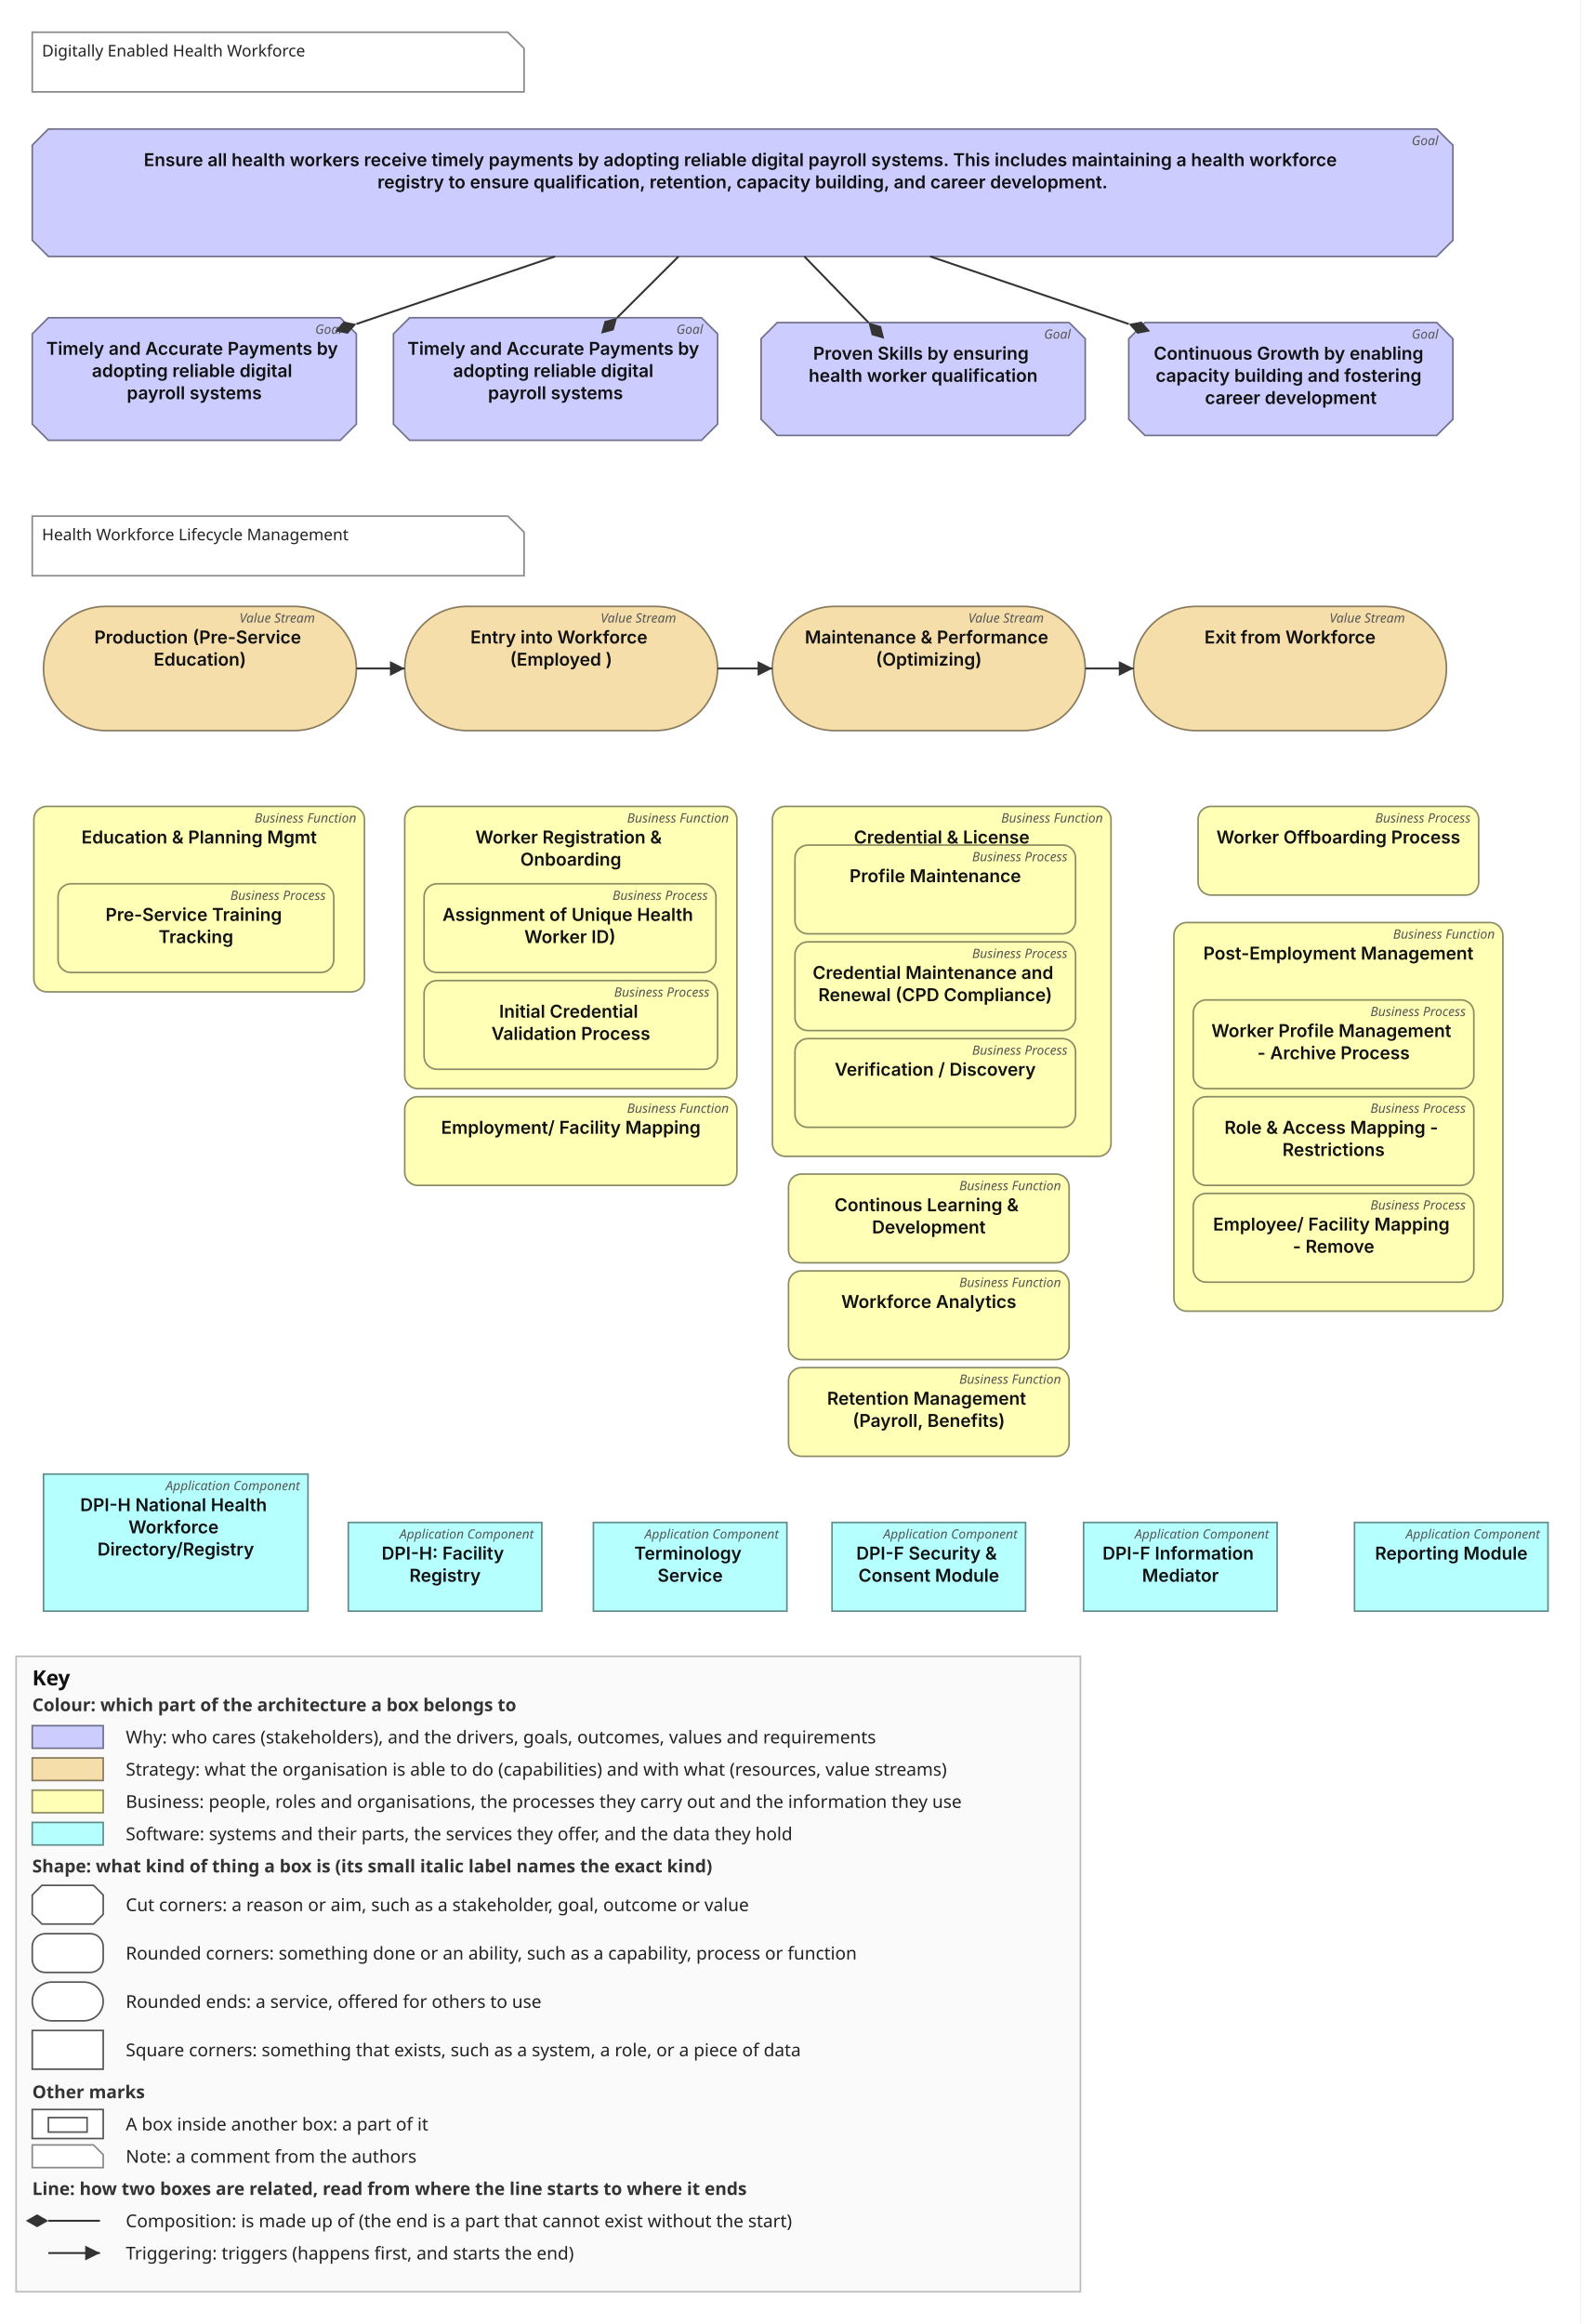
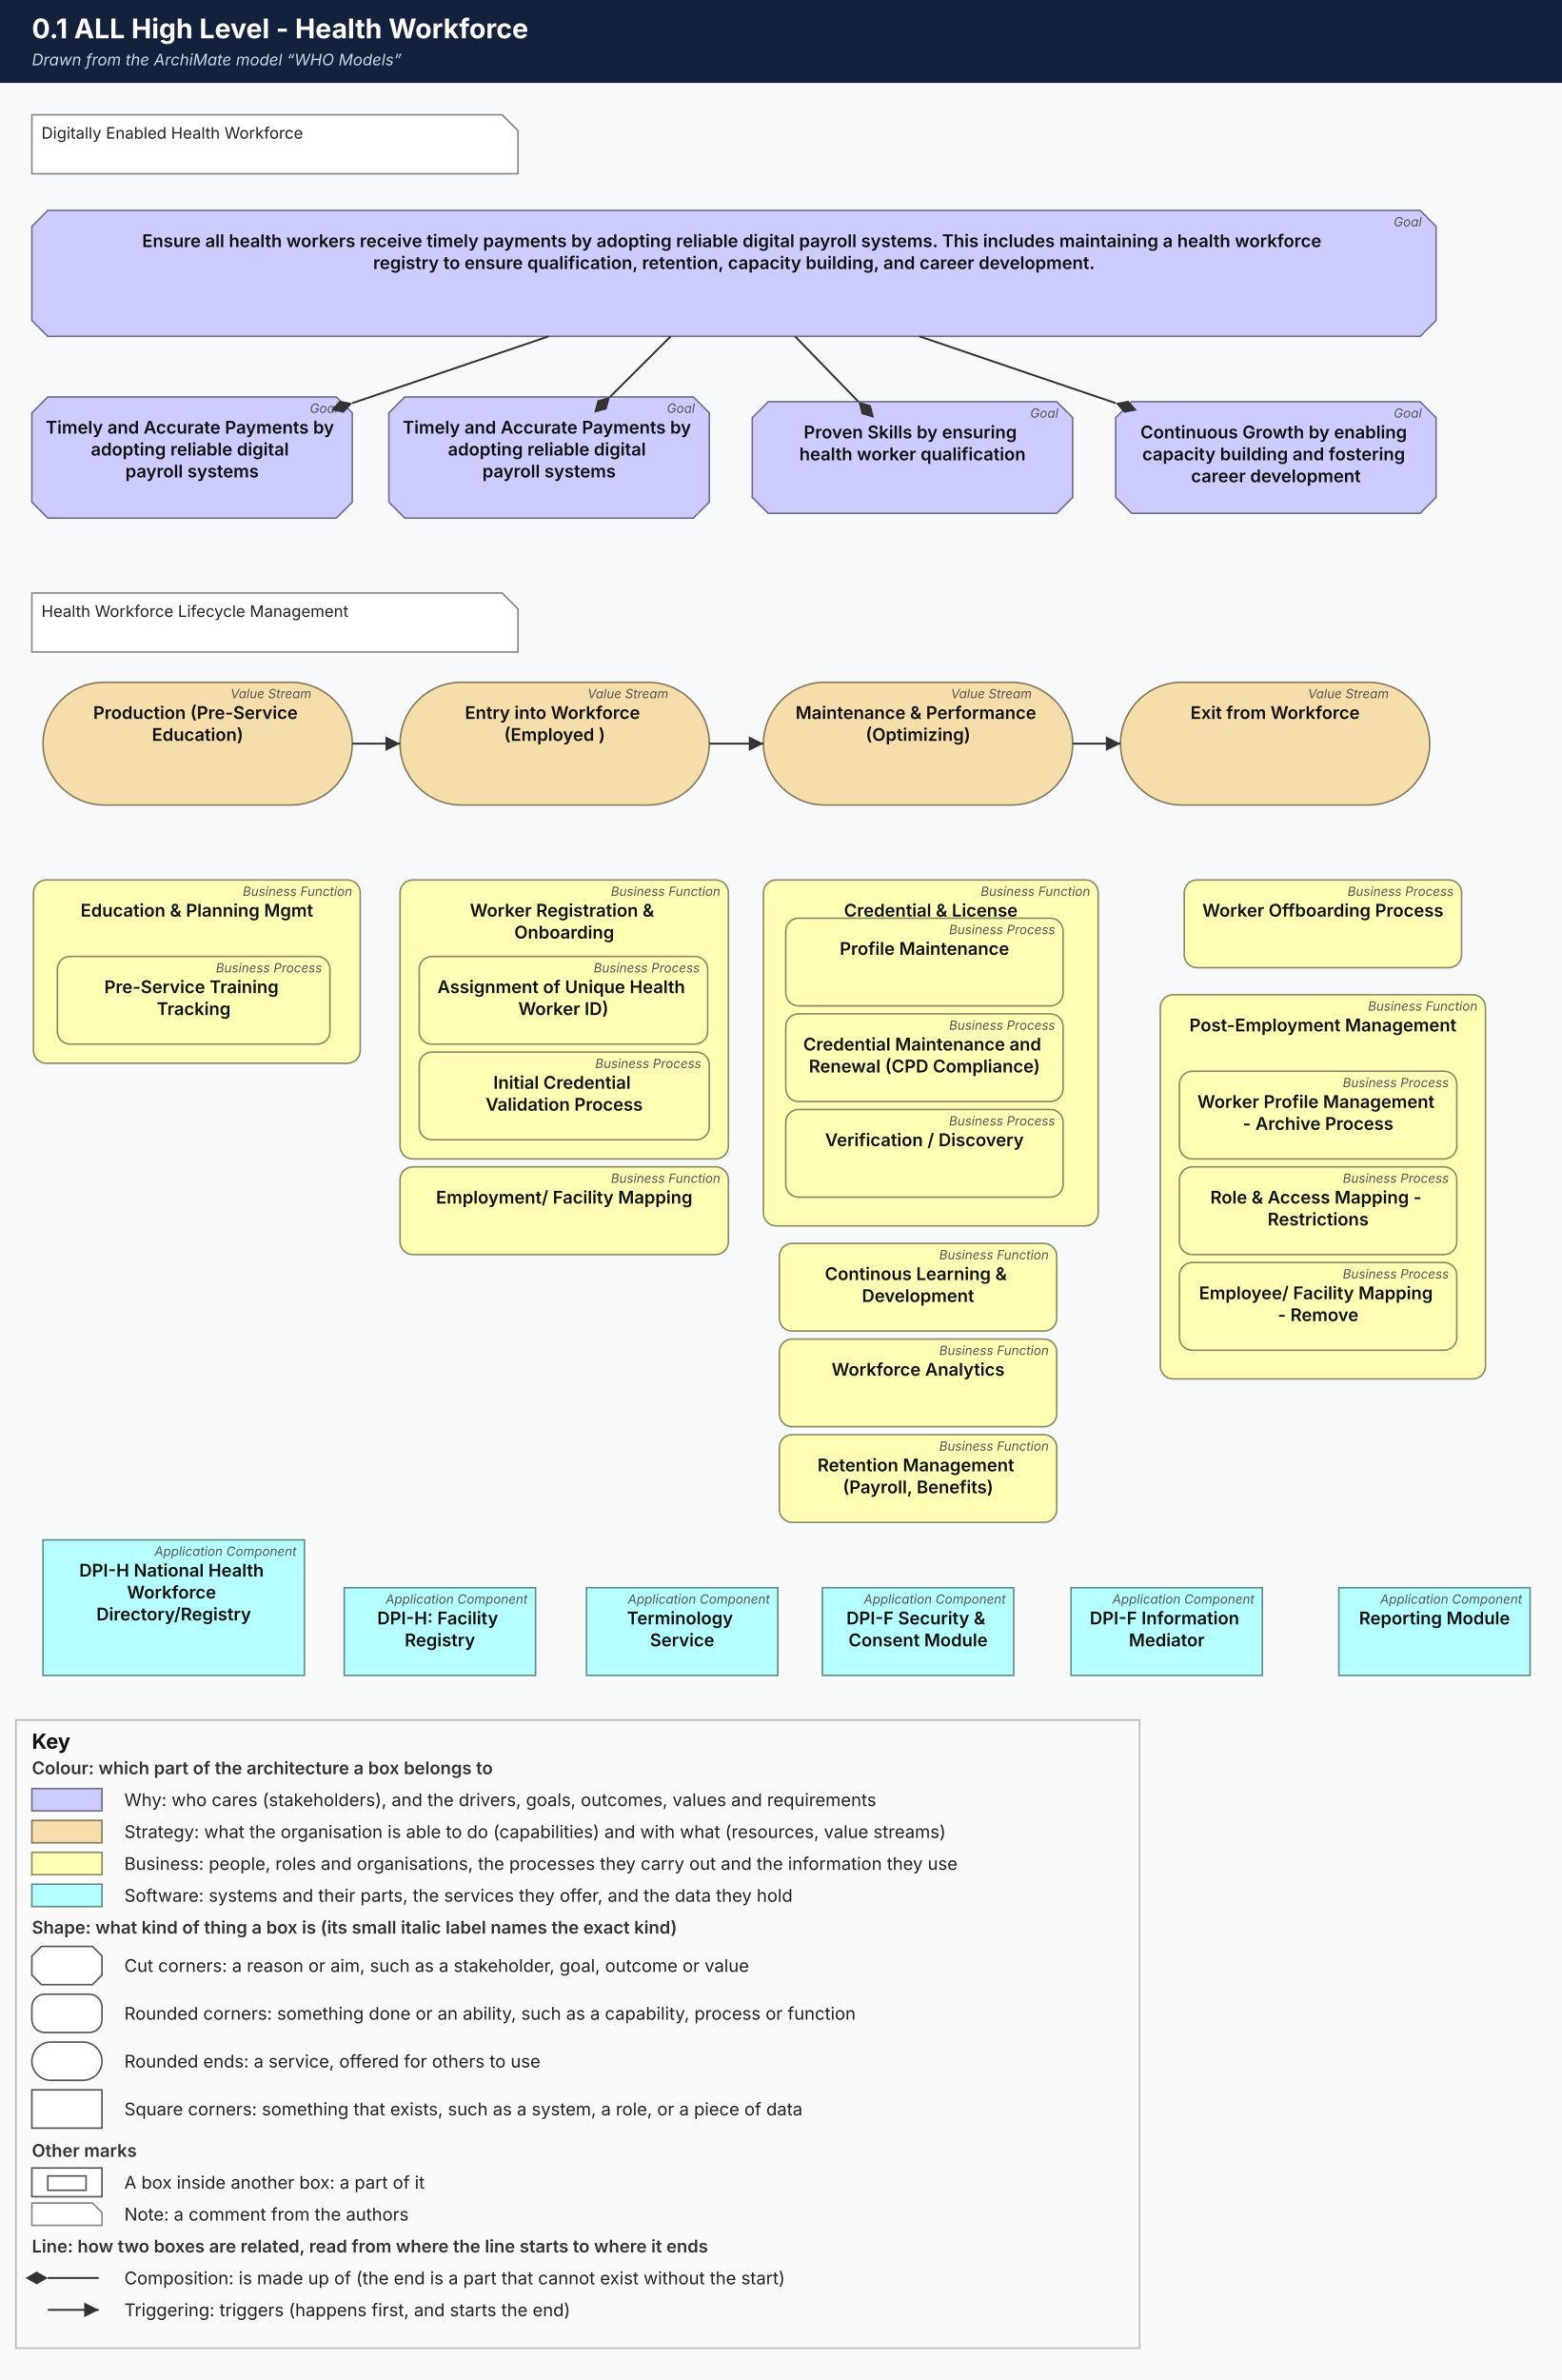
- <svg xmlns="http://www.w3.org/2000/svg" viewBox="176 16 980 1441" width="980" height="1441" role="img" aria-labelledby="av-title">
+ <svg xmlns="http://www.w3.org/2000/svg" viewBox="176 -36 980 1493" width="980" height="1493" role="img" aria-labelledby="av-title">
  <style>
- .av-name{font:600 11px system-ui,-apple-system,"Segoe UI",sans-serif;fill:#111}
- .av-type{font:italic 8px system-ui,sans-serif;fill:#555}
- .av-group{font:600 11px system-ui,sans-serif;fill:#333}
- .av-note{font:10px system-ui,sans-serif;fill:#222}
- .av-key{font:11px system-ui,sans-serif;fill:#222}
- .av-keyh{font:600 11px system-ui,sans-serif;fill:#333}
- .av-keyt{font:700 13px system-ui,sans-serif;fill:#111}
- .av-rel{font:9px system-ui,sans-serif;fill:#333;paint-order:stroke;stroke:#fff;stroke-width:3px}
+ .av-name{font:600 11px Inter, "Segoe UI", system-ui, -apple-system, Helvetica, Arial, sans-serif;fill:#111}
+ .av-type{font:italic 8px Inter, "Segoe UI", system-ui, -apple-system, Helvetica, Arial, sans-serif;fill:#555}
+ .av-group{font:600 11px Inter, "Segoe UI", system-ui, -apple-system, Helvetica, Arial, sans-serif;fill:#333}
+ .av-note{font:10px Inter, "Segoe UI", system-ui, -apple-system, Helvetica, Arial, sans-serif;fill:#222}
+ .av-key{font:11px Inter, "Segoe UI", system-ui, -apple-system, Helvetica, Arial, sans-serif;fill:#222}
+ .av-keyh{font:600 11px Inter, "Segoe UI", system-ui, -apple-system, Helvetica, Arial, sans-serif;fill:#333}
+ .av-keyt{font:700 13px Inter, "Segoe UI", system-ui, -apple-system, Helvetica, Arial, sans-serif;fill:#111}
+ .av-rel{font:9px Inter, "Segoe UI", system-ui, -apple-system, Helvetica, Arial, sans-serif;fill:#333;paint-order:stroke;stroke:#fff;stroke-width:3px}
a:hover rect,a:hover polygon,a:focus rect,a:focus polygon{stroke:#06c;stroke-width:2.5}
</style>
  <defs>
    <marker id="arrow-open" viewBox="0 0 12 12" refX="11" refY="6" markerWidth="11" markerHeight="11" orient="auto-start-reverse" markerUnits="userSpaceOnUse">
      <path d="M1 1 L11 6 L1 11" fill="none" stroke="#333" stroke-width="1.3" />
    </marker>
    <marker id="arrow-filled" viewBox="0 0 12 12" refX="11" refY="6" markerWidth="11" markerHeight="11" orient="auto-start-reverse" markerUnits="userSpaceOnUse">
      <path d="M1 1 L11 6 L1 11 Z" fill="#333" />
    </marker>
    <marker id="arrow-small" viewBox="0 0 10 10" refX="9" refY="5" markerWidth="8" markerHeight="8" orient="auto-start-reverse" markerUnits="userSpaceOnUse">
      <path d="M1 1 L9 5 L1 9" fill="none" stroke="#333" stroke-width="1.2" />
    </marker>
    <marker id="triangle-hollow" viewBox="0 0 14 14" refX="13" refY="7" markerWidth="13" markerHeight="13" orient="auto-start-reverse" markerUnits="userSpaceOnUse">
      <path d="M1 1 L13 7 L1 13 Z" fill="#fff" stroke="#333" stroke-width="1.2" />
    </marker>
    <marker id="diamond-filled" viewBox="0 0 16 10" refX="1" refY="5" markerWidth="16" markerHeight="10" orient="auto-start-reverse" markerUnits="userSpaceOnUse">
      <path d="M1 5 L8 1 L15 5 L8 9 Z" fill="#333" />
    </marker>
    <marker id="diamond-hollow" viewBox="0 0 16 10" refX="1" refY="5" markerWidth="16" markerHeight="10" orient="auto-start-reverse" markerUnits="userSpaceOnUse">
      <path d="M1 5 L8 1 L15 5 L8 9 Z" fill="#fff" stroke="#333" stroke-width="1.2" />
    </marker>
    <marker id="dot" viewBox="0 0 8 8" refX="4" refY="4" markerWidth="7" markerHeight="7" orient="auto" markerUnits="userSpaceOnUse">
      <circle cx="4" cy="4" r="3.2" fill="#333" />
    </marker>
    <pattern id="missing" width="8" height="8" patternUnits="userSpaceOnUse" patternTransform="rotate(45)">
      <rect width="8" height="8" fill="#fff" />
      <line x1="0" y1="0" x2="0" y2="8" stroke="#d33" stroke-width="2" />
    </pattern>
  </defs>
-   <rect x="176" y="16" width="980" height="1441" fill="#fff" />
+   <rect x="176" y="-36" width="980" height="1493" fill="#f8f9fb" />
+   <rect x="176" y="-36" width="980" height="52" fill="#14213d" />
+   <text x="196" y="-12" style="font:700 17px Inter, &quot;Segoe UI&quot;, system-ui, -apple-system, Helvetica, Arial, sans-serif;fill:#fff">0.1 ALL High Level - Health Workforce</text>
+   <text x="196" y="5" style="font:italic 10px Inter, &quot;Segoe UI&quot;, system-ui, -apple-system, Helvetica, Arial, sans-serif;fill:#c9d6e6">Drawn from the ArchiMate model “WHO Models”</text>
  <a href="../../../en/dpi-h-ra/archimate/0.2.0-draft.1/elements/dpi-h-national-health-workforce-directory-registry/" target="_top">
    <rect x="203" y="930" width="164" height="85" fill="#b5ffff" stroke="#648c8c" stroke-width="1" />
    <text class="av-type" x="362" y="940" text-anchor="end">Application Component</text>
    <text class="av-name" x="285" y="953" text-anchor="middle">
      <tspan x="285" dy="0">DPI-H National Health</tspan>
      <tspan x="285" dy="13.75">Workforce</tspan>
      <tspan x="285" dy="13.75">Directory/Registry</tspan>
    </text>
  </a>
  <a href="../../../en/dpi-h-ra/archimate/0.2.0-draft.1/elements/dpi-f-information-mediator/" target="_top">
    <rect x="848" y="960" width="120" height="55" fill="#b5ffff" stroke="#648c8c" stroke-width="1" />
    <text class="av-type" x="963" y="970" text-anchor="end">Application Component</text>
    <text class="av-name" x="908" y="983" text-anchor="middle">
      <tspan x="908" dy="0">DPI-F Information</tspan>
      <tspan x="908" dy="13.75">Mediator</tspan>
    </text>
  </a>
  <a href="../../../en/dpi-h-ra/archimate/0.2.0-draft.1/elements/reporting-module/" target="_top">
    <rect x="1016" y="960" width="120" height="55" fill="#b5ffff" stroke="#648c8c" stroke-width="1" />
    <text class="av-type" x="1131" y="970" text-anchor="end">Application Component</text>
    <text class="av-name" x="1076" y="983" text-anchor="middle">
      <tspan x="1076" dy="0">Reporting Module</tspan>
    </text>
  </a>
  <a href="../../../en/dpi-h-ra/archimate/0.2.0-draft.1/elements/dpi-h-facility-registry/" target="_top">
    <rect x="392" y="960" width="120" height="55" fill="#b5ffff" stroke="#648c8c" stroke-width="1" />
    <text class="av-type" x="507" y="970" text-anchor="end">Application Component</text>
    <text class="av-name" x="452" y="983" text-anchor="middle">
      <tspan x="452" dy="0">DPI-H: Facility</tspan>
      <tspan x="452" dy="13.75">Registry</tspan>
    </text>
  </a>
  <a href="../../../en/dpi-h-ra/archimate/0.2.0-draft.1/elements/dpi-f-security-consent-module/" target="_top">
    <rect x="692" y="960" width="120" height="55" fill="#b5ffff" stroke="#648c8c" stroke-width="1" />
    <text class="av-type" x="807" y="970" text-anchor="end">Application Component</text>
    <text class="av-name" x="752" y="983" text-anchor="middle">
      <tspan x="752" dy="0">DPI-F Security &amp;</tspan>
      <tspan x="752" dy="13.75">Consent Module</tspan>
    </text>
  </a>
  <a href="../../../en/dpi-h-ra/archimate/0.2.0-draft.1/elements/terminology-service/" target="_top">
    <rect x="544" y="960" width="120" height="55" fill="#b5ffff" stroke="#648c8c" stroke-width="1" />
    <text class="av-type" x="659" y="970" text-anchor="end">Application Component</text>
    <text class="av-name" x="604" y="983" text-anchor="middle">
      <tspan x="604" dy="0">Terminology</tspan>
      <tspan x="604" dy="13.75">Service</tspan>
    </text>
  </a>
  <a href="../../../en/dpi-h-ra/archimate/0.2.0-draft.1/elements/timely-and-accurate-payments-by-adopting-reliable-digital-2507/" target="_top">
    <polygon points="206,213 387,213 397,223 397,279 387,289 206,289 196,279 196,223" fill="#ccccff" stroke="#70708c" stroke-width="1" />
    <text class="av-type" x="388" y="223" text-anchor="end">Goal</text>
    <text class="av-name" x="296.5" y="236" text-anchor="middle">
      <tspan x="296.5" dy="0">Timely and Accurate Payments by</tspan>
      <tspan x="296.5" dy="13.75">adopting reliable digital</tspan>
      <tspan x="296.5" dy="13.75">payroll systems</tspan>
    </text>
  </a>
  <a href="../../../en/dpi-h-ra/archimate/0.2.0-draft.1/elements/timely-and-accurate-payments-by-adopting-reliable-digital/" target="_top">
    <polygon points="430,213 611,213 621,223 621,279 611,289 430,289 420,279 420,223" fill="#ccccff" stroke="#70708c" stroke-width="1" />
    <text class="av-type" x="612" y="223" text-anchor="end">Goal</text>
    <text class="av-name" x="520.5" y="236" text-anchor="middle">
      <tspan x="520.5" dy="0">Timely and Accurate Payments by</tspan>
      <tspan x="520.5" dy="13.75">adopting reliable digital</tspan>
      <tspan x="520.5" dy="13.75">payroll systems</tspan>
    </text>
  </a>
  <a href="../../../en/dpi-h-ra/archimate/0.2.0-draft.1/elements/proven-skills-by-ensuring-health-worker-qualification/" target="_top">
    <polygon points="658,216 839,216 849,226 849,276 839,286 658,286 648,276 648,226" fill="#ccccff" stroke="#70708c" stroke-width="1" />
    <text class="av-type" x="840" y="226" text-anchor="end">Goal</text>
    <text class="av-name" x="748.5" y="239" text-anchor="middle">
      <tspan x="748.5" dy="0">Proven Skills by ensuring</tspan>
      <tspan x="748.5" dy="13.75">health worker qualification</tspan>
    </text>
  </a>
  <a href="../../../en/dpi-h-ra/archimate/0.2.0-draft.1/elements/continuous-growth-by-enabling-capacity-building-and/" target="_top">
    <polygon points="886,216 1067,216 1077,226 1077,276 1067,286 886,286 876,276 876,226" fill="#ccccff" stroke="#70708c" stroke-width="1" />
    <text class="av-type" x="1068" y="226" text-anchor="end">Goal</text>
    <text class="av-name" x="976.5" y="239" text-anchor="middle">
      <tspan x="976.5" dy="0">Continuous Growth by enabling</tspan>
      <tspan x="976.5" dy="13.75">capacity building and fostering</tspan>
      <tspan x="976.5" dy="13.75">career development</tspan>
    </text>
  </a>
  <a href="../../../en/dpi-h-ra/archimate/0.2.0-draft.1/elements/ensure-all-health-workers-receive-timely-payments-by/" target="_top">
    <polygon points="206,96 1067,96 1077,106 1077,165 1067,175 206,175 196,165 196,106" fill="#ccccff" stroke="#70708c" stroke-width="1" />
    <text class="av-type" x="1068" y="106" text-anchor="end">Goal</text>
    <text class="av-name" x="636.5" y="119" text-anchor="middle">
      <tspan x="636.5" dy="0">Ensure all health workers receive timely payments by adopting reliable digital payroll systems. This includes maintaining a health workforce</tspan>
      <tspan x="636.5" dy="13.75">registry to ensure qualification, retention, capacity building, and career development.</tspan>
    </text>
  </a>
  <g class="av-n">
    <polygon points="196,36 491,36 501,46 501,73 196,73" fill="#ffffff" stroke="#888" />
    <text class="av-note" x="202" y="51">
      <tspan x="202" dy="0">Digitally Enabled Health Workforce</tspan>
    </text>
  </g>
  <a href="../../../en/dpi-h-ra/archimate/0.2.0-draft.1/elements/production-pre-service-education/" target="_top">
    <rect x="203" y="392" width="194" height="77" rx="38.5" fill="#f5deaa" stroke="#877a5e" stroke-width="1" />
    <text class="av-type" x="371.333" y="402" text-anchor="end">Value Stream</text>
    <text class="av-name" x="300" y="415" text-anchor="middle">
      <tspan x="300" dy="0">Production (Pre-Service</tspan>
      <tspan x="300" dy="13.75">Education)</tspan>
    </text>
  </a>
  <g class="av-n">
    <polygon points="196,336 491,336 501,346 501,373 196,373" fill="#ffffff" stroke="#888" />
    <text class="av-note" x="202" y="351">
      <tspan x="202" dy="0">Health Workforce Lifecycle Management</tspan>
    </text>
  </g>
  <a href="../../../en/dpi-h-ra/archimate/0.2.0-draft.1/elements/entry-into-workforce-employed/" target="_top">
    <rect x="427" y="392" width="194" height="77" rx="38.5" fill="#f5deaa" stroke="#877a5e" stroke-width="1" />
    <text class="av-type" x="595.333" y="402" text-anchor="end">Value Stream</text>
    <text class="av-name" x="524" y="415" text-anchor="middle">
      <tspan x="524" dy="0">Entry into Workforce</tspan>
      <tspan x="524" dy="13.75">(Employed )</tspan>
    </text>
  </a>
  <a href="../../../en/dpi-h-ra/archimate/0.2.0-draft.1/elements/maintenance-performance-optimizing/" target="_top">
    <rect x="655" y="392" width="194" height="77" rx="38.5" fill="#f5deaa" stroke="#877a5e" stroke-width="1" />
    <text class="av-type" x="823.333" y="402" text-anchor="end">Value Stream</text>
    <text class="av-name" x="752" y="415" text-anchor="middle">
      <tspan x="752" dy="0">Maintenance &amp; Performance</tspan>
      <tspan x="752" dy="13.75">(Optimizing)</tspan>
    </text>
  </a>
  <a href="../../../en/dpi-h-ra/archimate/0.2.0-draft.1/elements/exit-from-workforce/" target="_top">
    <rect x="879" y="392" width="194" height="77" rx="38.5" fill="#f5deaa" stroke="#877a5e" stroke-width="1" />
    <text class="av-type" x="1047.333" y="402" text-anchor="end">Value Stream</text>
    <text class="av-name" x="976" y="415" text-anchor="middle">
      <tspan x="976" dy="0">Exit from Workforce</tspan>
    </text>
  </a>
  <a href="../../../en/dpi-h-ra/archimate/0.2.0-draft.1/elements/worker-offboarding-process/" target="_top">
    <rect x="919" y="516" width="174" height="55" rx="8" fill="#ffffb5" stroke="#8c8c64" stroke-width="1" />
    <text class="av-type" x="1088" y="526" text-anchor="end">Business Process</text>
    <text class="av-name" x="1006" y="539" text-anchor="middle">
      <tspan x="1006" dy="0">Worker Offboarding Process</tspan>
    </text>
  </a>
  <a href="../../../en/dpi-h-ra/archimate/0.2.0-draft.1/elements/worker-registration-onboarding/" target="_top">
    <rect x="427" y="516" width="206" height="175" rx="8" fill="#ffffb5" stroke="#8c8c64" stroke-width="1" />
    <text class="av-type" x="628" y="526" text-anchor="end">Business Function</text>
    <text class="av-name" x="530" y="539" text-anchor="middle">
      <tspan x="530" dy="0">Worker Registration &amp;</tspan>
      <tspan x="530" dy="13.75">Onboarding</tspan>
    </text>
  </a>
  <a href="../../../en/dpi-h-ra/archimate/0.2.0-draft.1/elements/assignment-of-unique-health-worker-id/" target="_top">
    <rect x="439" y="564" width="181" height="55" rx="8" fill="#ffffb5" stroke="#8c8c64" stroke-width="1" />
    <text class="av-type" x="615" y="574" text-anchor="end">Business Process</text>
    <text class="av-name" x="529.5" y="587" text-anchor="middle">
      <tspan x="529.5" dy="0">Assignment of Unique Health</tspan>
      <tspan x="529.5" dy="13.75">Worker ID)</tspan>
    </text>
  </a>
  <a href="../../../en/dpi-h-ra/archimate/0.2.0-draft.1/elements/initial-credential-validation-process/" target="_top">
    <rect x="439" y="624" width="182" height="55" rx="8" fill="#ffffb5" stroke="#8c8c64" stroke-width="1" />
    <text class="av-type" x="616" y="634" text-anchor="end">Business Process</text>
    <text class="av-name" x="530" y="647" text-anchor="middle">
      <tspan x="530" dy="0">Initial Credential</tspan>
      <tspan x="530" dy="13.75">Validation Process</tspan>
    </text>
  </a>
  <a href="../../../en/dpi-h-ra/archimate/0.2.0-draft.1/elements/employment-facility-mapping/" target="_top">
    <rect x="427" y="696" width="206" height="55" rx="8" fill="#ffffb5" stroke="#8c8c64" stroke-width="1" />
    <text class="av-type" x="628" y="706" text-anchor="end">Business Function</text>
    <text class="av-name" x="530" y="719" text-anchor="middle">
      <tspan x="530" dy="0">Employment/ Facility Mapping</tspan>
    </text>
  </a>
  <a href="../../../en/dpi-h-ra/archimate/0.2.0-draft.1/elements/continous-learning-development/" target="_top">
    <rect x="665" y="744" width="174" height="55" rx="8" fill="#ffffb5" stroke="#8c8c64" stroke-width="1" />
    <text class="av-type" x="834" y="754" text-anchor="end">Business Function</text>
    <text class="av-name" x="752" y="767" text-anchor="middle">
      <tspan x="752" dy="0">Continous Learning &amp;</tspan>
      <tspan x="752" dy="13.75">Development</tspan>
    </text>
  </a>
  <a href="../../../en/dpi-h-ra/archimate/0.2.0-draft.1/elements/workforce-analytics/" target="_top">
    <rect x="665" y="804" width="174" height="55" rx="8" fill="#ffffb5" stroke="#8c8c64" stroke-width="1" />
    <text class="av-type" x="834" y="814" text-anchor="end">Business Function</text>
    <text class="av-name" x="752" y="827" text-anchor="middle">
      <tspan x="752" dy="0">Workforce Analytics</tspan>
    </text>
  </a>
  <a href="../../../en/dpi-h-ra/archimate/0.2.0-draft.1/elements/retention-management-payroll-benefits/" target="_top">
    <rect x="665" y="864" width="174" height="55" rx="8" fill="#ffffb5" stroke="#8c8c64" stroke-width="1" />
    <text class="av-type" x="834" y="874" text-anchor="end">Business Function</text>
    <text class="av-name" x="752" y="887" text-anchor="middle">
      <tspan x="752" dy="0">Retention Management</tspan>
      <tspan x="752" dy="13.75">(Payroll, Benefits)</tspan>
    </text>
  </a>
  <a href="../../../en/dpi-h-ra/archimate/0.2.0-draft.1/elements/education-planning-mgmt/" target="_top">
    <rect x="197" y="516" width="205" height="115" rx="8" fill="#ffffb5" stroke="#8c8c64" stroke-width="1" />
    <text class="av-type" x="397" y="526" text-anchor="end">Business Function</text>
    <text class="av-name" x="299.5" y="539" text-anchor="middle">
      <tspan x="299.5" dy="0">Education &amp; Planning Mgmt</tspan>
    </text>
  </a>
  <a href="../../../en/dpi-h-ra/archimate/0.2.0-draft.1/elements/pre-service-training-tracking/" target="_top">
    <rect x="212" y="564" width="171" height="55" rx="8" fill="#ffffb5" stroke="#8c8c64" stroke-width="1" />
    <text class="av-type" x="378" y="574" text-anchor="end">Business Process</text>
    <text class="av-name" x="297.5" y="587" text-anchor="middle">
      <tspan x="297.5" dy="0">Pre-Service Training</tspan>
      <tspan x="297.5" dy="13.75">Tracking</tspan>
    </text>
  </a>
  <a href="../../../en/dpi-h-ra/archimate/0.2.0-draft.1/elements/credential-license/" target="_top">
    <rect x="655" y="516" width="210" height="217" rx="8" fill="#ffffb5" stroke="#8c8c64" stroke-width="1" />
    <text class="av-type" x="860" y="526" text-anchor="end">Business Function</text>
    <text class="av-name" x="760" y="539" text-anchor="middle">
      <tspan x="760" dy="0">Credential &amp; License</tspan>
    </text>
  </a>
  <a href="../../../en/dpi-h-ra/archimate/0.2.0-draft.1/elements/profile-maintenance/" target="_top">
    <rect x="669" y="540" width="174" height="55" rx="8" fill="#ffffb5" stroke="#8c8c64" stroke-width="1" />
    <text class="av-type" x="838" y="550" text-anchor="end">Business Process</text>
    <text class="av-name" x="756" y="563" text-anchor="middle">
      <tspan x="756" dy="0">Profile Maintenance</tspan>
    </text>
  </a>
  <a href="../../../en/dpi-h-ra/archimate/0.2.0-draft.1/elements/credential-maintenance-and-renewal-cpd-compliance/" target="_top">
    <rect x="669" y="600" width="174" height="55" rx="8" fill="#ffffb5" stroke="#8c8c64" stroke-width="1" />
    <text class="av-type" x="838" y="610" text-anchor="end">Business Process</text>
    <text class="av-name" x="756" y="623" text-anchor="middle">
      <tspan x="756" dy="0">Credential Maintenance and</tspan>
      <tspan x="756" dy="13.75">Renewal (CPD Compliance)</tspan>
    </text>
  </a>
  <a href="../../../en/dpi-h-ra/archimate/0.2.0-draft.1/elements/verification-discovery/" target="_top">
    <rect x="669" y="660" width="174" height="55" rx="8" fill="#ffffb5" stroke="#8c8c64" stroke-width="1" />
    <text class="av-type" x="838" y="670" text-anchor="end">Business Process</text>
    <text class="av-name" x="756" y="683" text-anchor="middle">
      <tspan x="756" dy="0">Verification / Discovery</tspan>
    </text>
  </a>
  <a href="../../../en/dpi-h-ra/archimate/0.2.0-draft.1/elements/post-employment-management/" target="_top">
    <rect x="904" y="588" width="204" height="241" rx="8" fill="#ffffb5" stroke="#8c8c64" stroke-width="1" />
    <text class="av-type" x="1103" y="598" text-anchor="end">Business Function</text>
    <text class="av-name" x="1006" y="611" text-anchor="middle">
      <tspan x="1006" dy="0">Post-Employment Management</tspan>
    </text>
  </a>
  <a href="../../../en/dpi-h-ra/archimate/0.2.0-draft.1/elements/worker-profile-management-archive-process/" target="_top">
    <rect x="916" y="636" width="174" height="55" rx="8" fill="#ffffb5" stroke="#8c8c64" stroke-width="1" />
    <text class="av-type" x="1085" y="646" text-anchor="end">Business Process</text>
    <text class="av-name" x="1003" y="659" text-anchor="middle">
      <tspan x="1003" dy="0">Worker Profile Management</tspan>
      <tspan x="1003" dy="13.75">- Archive Process</tspan>
    </text>
  </a>
  <a href="../../../en/dpi-h-ra/archimate/0.2.0-draft.1/elements/role-access-mapping-restrictions/" target="_top">
    <rect x="916" y="696" width="174" height="55" rx="8" fill="#ffffb5" stroke="#8c8c64" stroke-width="1" />
    <text class="av-type" x="1085" y="706" text-anchor="end">Business Process</text>
    <text class="av-name" x="1003" y="719" text-anchor="middle">
      <tspan x="1003" dy="0">Role &amp; Access Mapping -</tspan>
      <tspan x="1003" dy="13.75">Restrictions</tspan>
    </text>
  </a>
  <a href="../../../en/dpi-h-ra/archimate/0.2.0-draft.1/elements/employee-facility-mapping-remove/" target="_top">
    <rect x="916" y="756" width="174" height="55" rx="8" fill="#ffffb5" stroke="#8c8c64" stroke-width="1" />
    <text class="av-type" x="1085" y="766" text-anchor="end">Business Process</text>
    <text class="av-name" x="1003" y="779" text-anchor="middle">
      <tspan x="1003" dy="0">Employee/ Facility Mapping</tspan>
      <tspan x="1003" dy="13.75">- Remove</tspan>
    </text>
  </a>
  <a href="../../../en/dpi-h-ra/archimate/0.2.0-draft.1/relationships/id-4914d890c5094ed3a8d63f8dc9394b43/" target="_top">
    <path d="M397 216.9 L520.2 175" fill="none" stroke="#333" stroke-width="1.2" marker-start="url(#diamond-filled)" />
    <path d="M397 216.9 L520.2 175" fill="none" stroke="transparent" stroke-width="8" />
  </a>
  <a href="../../../en/dpi-h-ra/archimate/0.2.0-draft.1/relationships/id-b39c73a95b0643358436fe5c28d43ad7/" target="_top">
    <path d="M558.7 213 L596.8 175" fill="none" stroke="#333" stroke-width="1.2" marker-start="url(#diamond-filled)" />
    <path d="M558.7 213 L596.8 175" fill="none" stroke="transparent" stroke-width="8" />
  </a>
  <a href="../../../en/dpi-h-ra/archimate/0.2.0-draft.1/relationships/id-97592786a13746a4b9faf6170e5c0cba/" target="_top">
    <path d="M714.6 216 L674.8 175" fill="none" stroke="#333" stroke-width="1.2" marker-start="url(#diamond-filled)" />
    <path d="M714.6 216 L674.8 175" fill="none" stroke="transparent" stroke-width="8" />
  </a>
  <a href="../../../en/dpi-h-ra/archimate/0.2.0-draft.1/relationships/id-af8a8015c8c74f5c91bd7a58c0b7dfb4/" target="_top">
    <path d="M876 216.9 L752.8 175" fill="none" stroke="#333" stroke-width="1.2" marker-start="url(#diamond-filled)" />
    <path d="M876 216.9 L752.8 175" fill="none" stroke="transparent" stroke-width="8" />
  </a>
  <a href="../../../en/dpi-h-ra/archimate/0.2.0-draft.1/relationships/id-f5c99e44affb42ae99a776a3c4efff47/" target="_top">
    <path d="M397 430.5 L427 430.5" fill="none" stroke="#333" stroke-width="1.2" marker-end="url(#arrow-filled)" />
    <path d="M397 430.5 L427 430.5" fill="none" stroke="transparent" stroke-width="8" />
  </a>
  <a href="../../../en/dpi-h-ra/archimate/0.2.0-draft.1/relationships/id-f8c0319df6d1403a9624f1c06c223c30/" target="_top">
    <path d="M621 430.5 L655 430.5" fill="none" stroke="#333" stroke-width="1.2" marker-end="url(#arrow-filled)" />
    <path d="M621 430.5 L655 430.5" fill="none" stroke="transparent" stroke-width="8" />
  </a>
  <a href="../../../en/dpi-h-ra/archimate/0.2.0-draft.1/relationships/id-057ca930ecfa4629a996404d63c07a7c/" target="_top">
    <path d="M849 430.5 L879 430.5" fill="none" stroke="#333" stroke-width="1.2" marker-end="url(#arrow-filled)" />
    <path d="M849 430.5 L879 430.5" fill="none" stroke="transparent" stroke-width="8" />
  </a>
  <g class="av-legend">
-     <rect x="186" y="1043" width="660" height="394" fill="#fafafa" stroke="#bbb" />
+     <rect x="186" y="1043" width="705" height="394" fill="#fafafa" stroke="#bbb" />
    <text class="av-keyt" x="196" y="1061">Key</text>
    <text class="av-keyh" x="196" y="1077">Colour: which part of the architecture a box belongs to</text>
    <rect x="196" y="1086" width="44" height="14" fill="#ccccff" stroke="#70708c" />
    <text class="av-key" x="254" y="1097">Why: who cares (stakeholders), and the drivers, goals, outcomes, values and requirements</text>
    <rect x="196" y="1106" width="44" height="14" fill="#f5deaa" stroke="#877a5e" />
    <text class="av-key" x="254" y="1117">Strategy: what the organisation is able to do (capabilities) and with what (resources, value streams)</text>
    <rect x="196" y="1126" width="44" height="14" fill="#ffffb5" stroke="#8c8c64" />
    <text class="av-key" x="254" y="1137">Business: people, roles and organisations, the processes they carry out and the information they use</text>
    <rect x="196" y="1146" width="44" height="14" fill="#b5ffff" stroke="#648c8c" />
    <text class="av-key" x="254" y="1157">Software: systems and their parts, the services they offer, and the data they hold</text>
    <text class="av-keyh" x="196" y="1177">Shape: what kind of thing a box is (its small italic label names the exact kind)</text>
    <polygon points="202,1185 234,1185 240,1191 240,1203 234,1209 202,1209 196,1203 196,1191" fill="#fff" stroke="#555" />
    <text class="av-key" x="254" y="1201">Cut corners: a reason or aim, such as a stakeholder, goal, outcome or value</text>
    <rect x="196" y="1215" width="44" height="24" rx="8" fill="#fff" stroke="#555" />
    <text class="av-key" x="254" y="1231">Rounded corners: something done or an ability, such as a capability, process or function</text>
    <rect x="196" y="1245" width="44" height="24" rx="12" fill="#fff" stroke="#555" />
    <text class="av-key" x="254" y="1261">Rounded ends: a service, offered for others to use</text>
    <rect x="196" y="1275" width="44" height="24" fill="#fff" stroke="#555" />
    <text class="av-key" x="254" y="1291">Square corners: something that exists, such as a system, a role, or a piece of data</text>
    <text class="av-keyh" x="196" y="1317">Other marks</text>
    <rect x="196" y="1324" width="44" height="18" fill="#fff" stroke="#555" />
    <rect x="206" y="1329" width="24" height="9" fill="#fff" stroke="#555" />
    <text class="av-key" x="254" y="1337">A box inside another box: a part of it</text>
    <polygon points="196,1346 234,1346 240,1352 240,1360 196,1360" fill="#fff" stroke="#888" />
    <text class="av-key" x="254" y="1357">Note: a comment from the authors</text>
    <text class="av-keyh" x="196" y="1377">Line: how two boxes are related, read from where the line starts to where it ends</text>
    <path d="M206 1393 L238 1393" fill="none" stroke="#333" stroke-width="1.2" marker-start="url(#diamond-filled)" />
    <text class="av-key" x="254" y="1397">Composition: is made up of (the end is a part that cannot exist without the start)</text>
    <path d="M206 1413 L238 1413" fill="none" stroke="#333" stroke-width="1.2" marker-end="url(#arrow-filled)" />
    <text class="av-key" x="254" y="1417">Triggering: triggers (happens first, and starts the end)</text>
  </g>
</svg>
